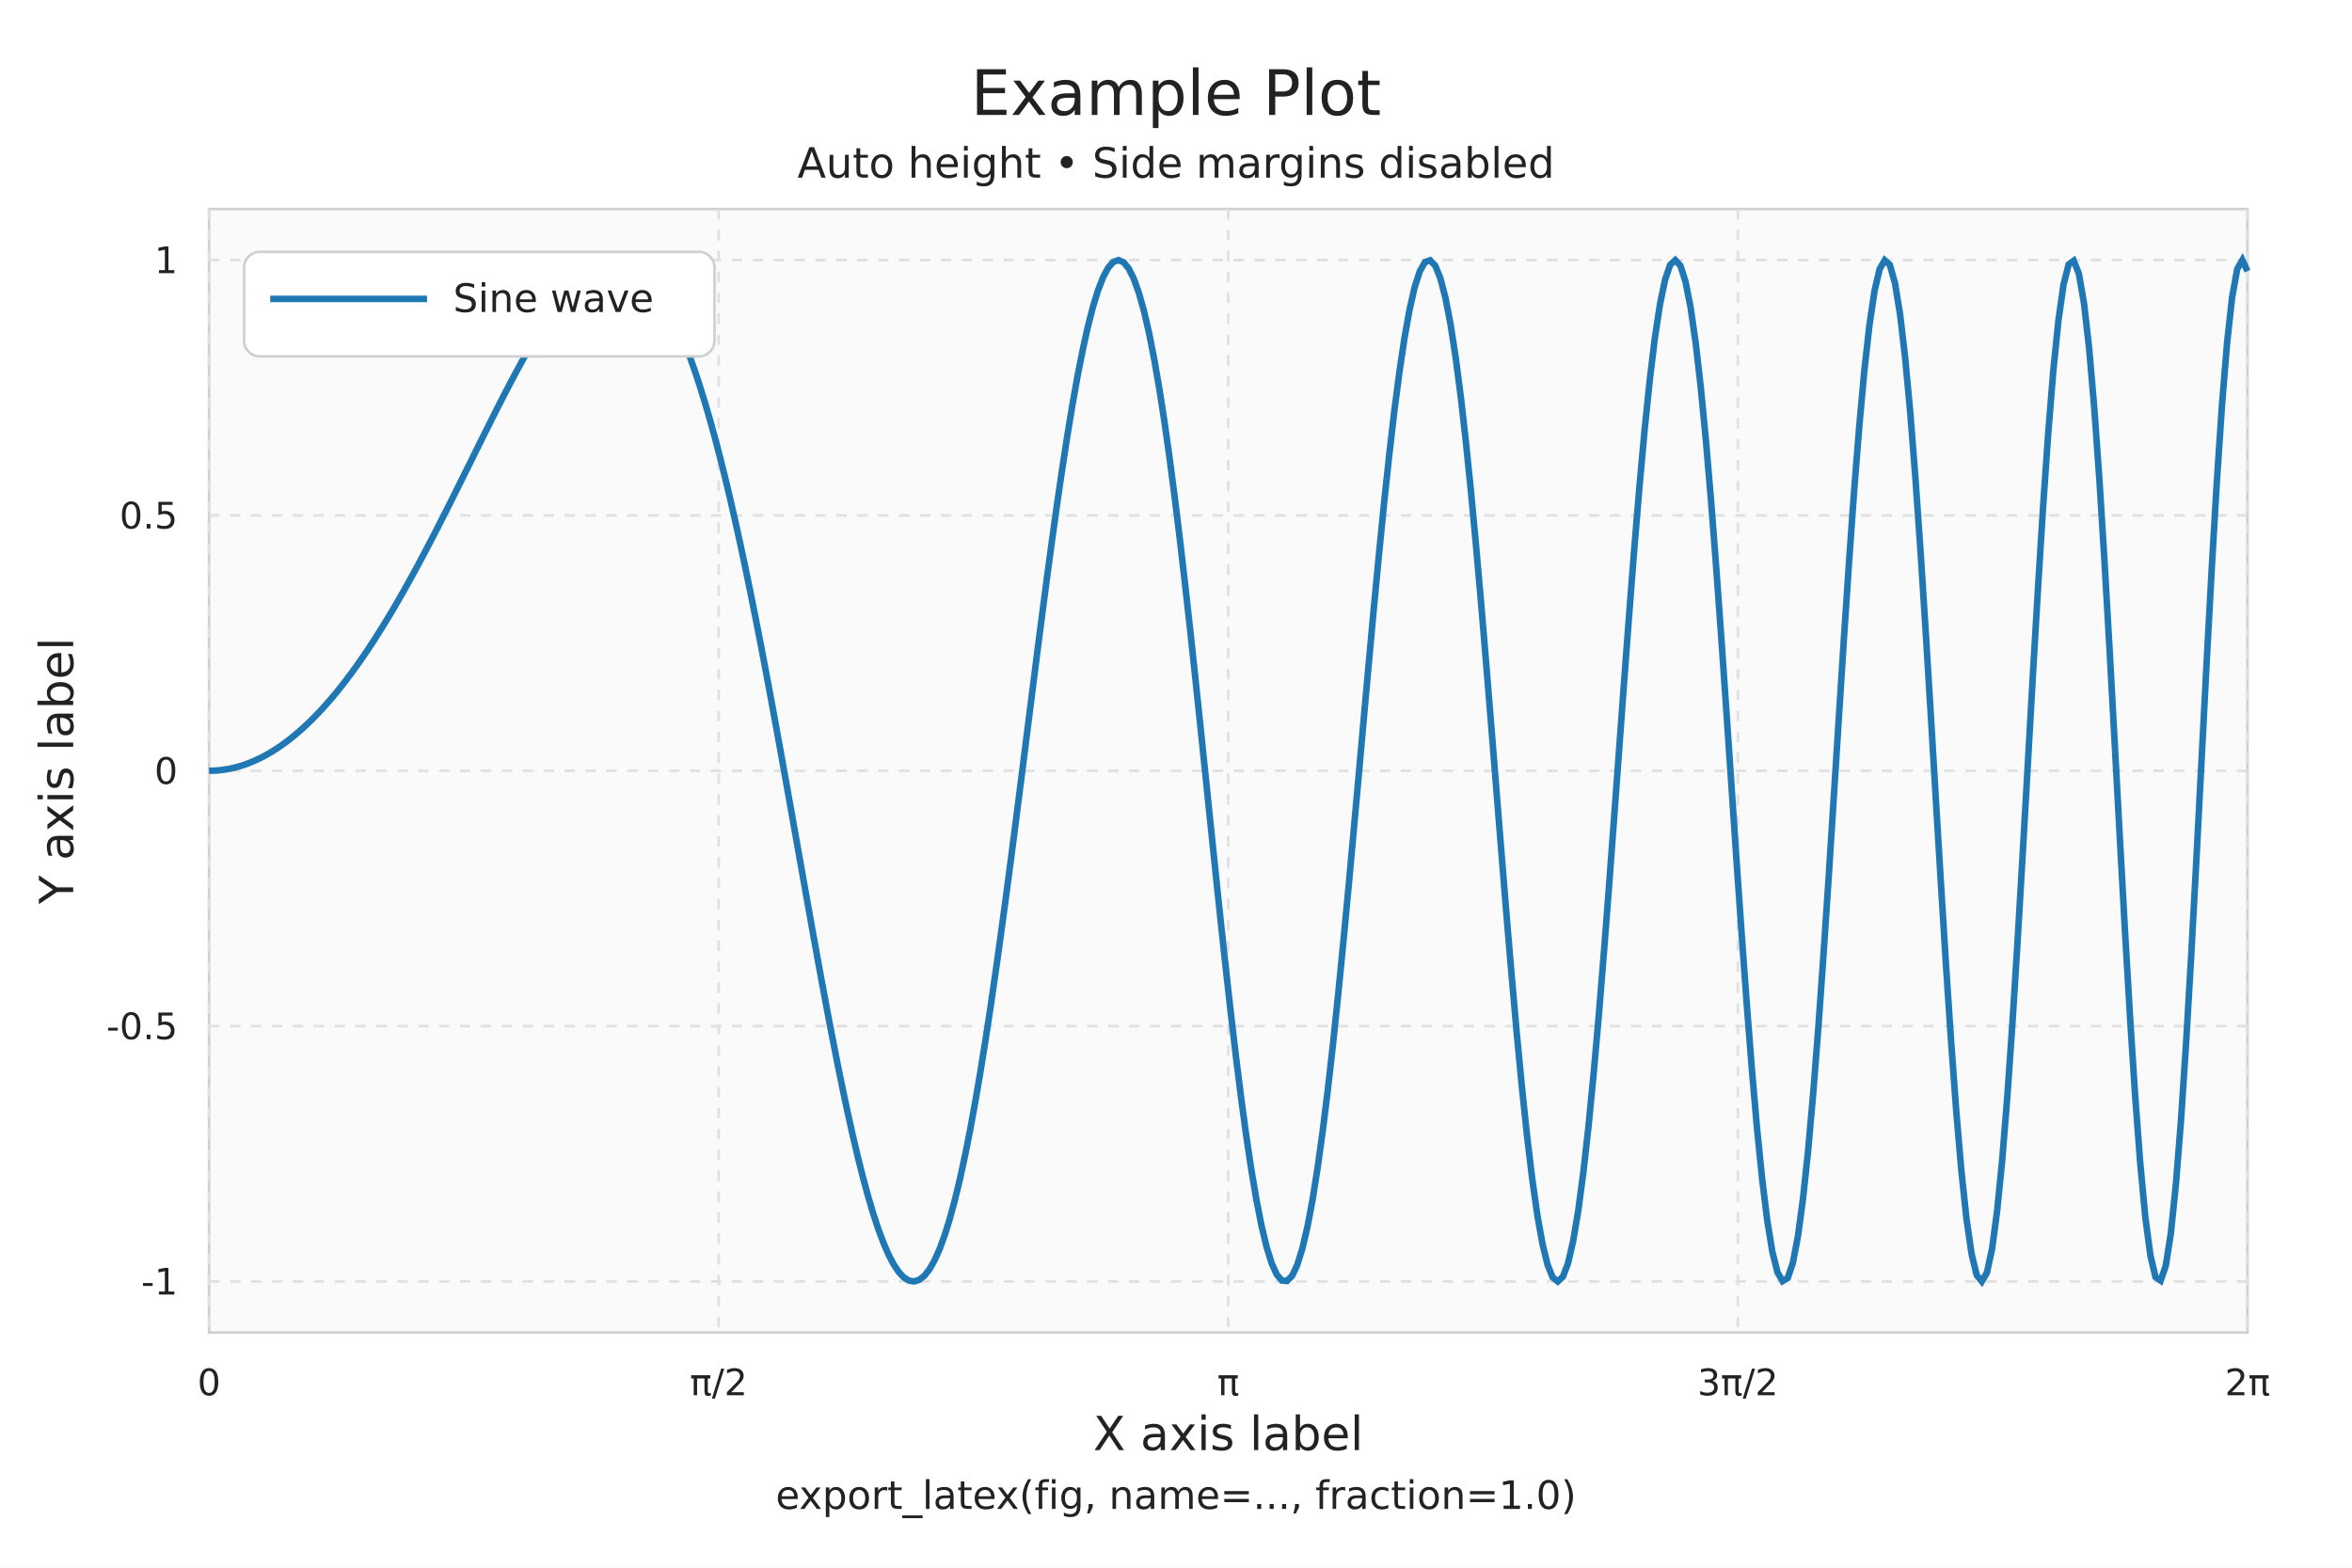
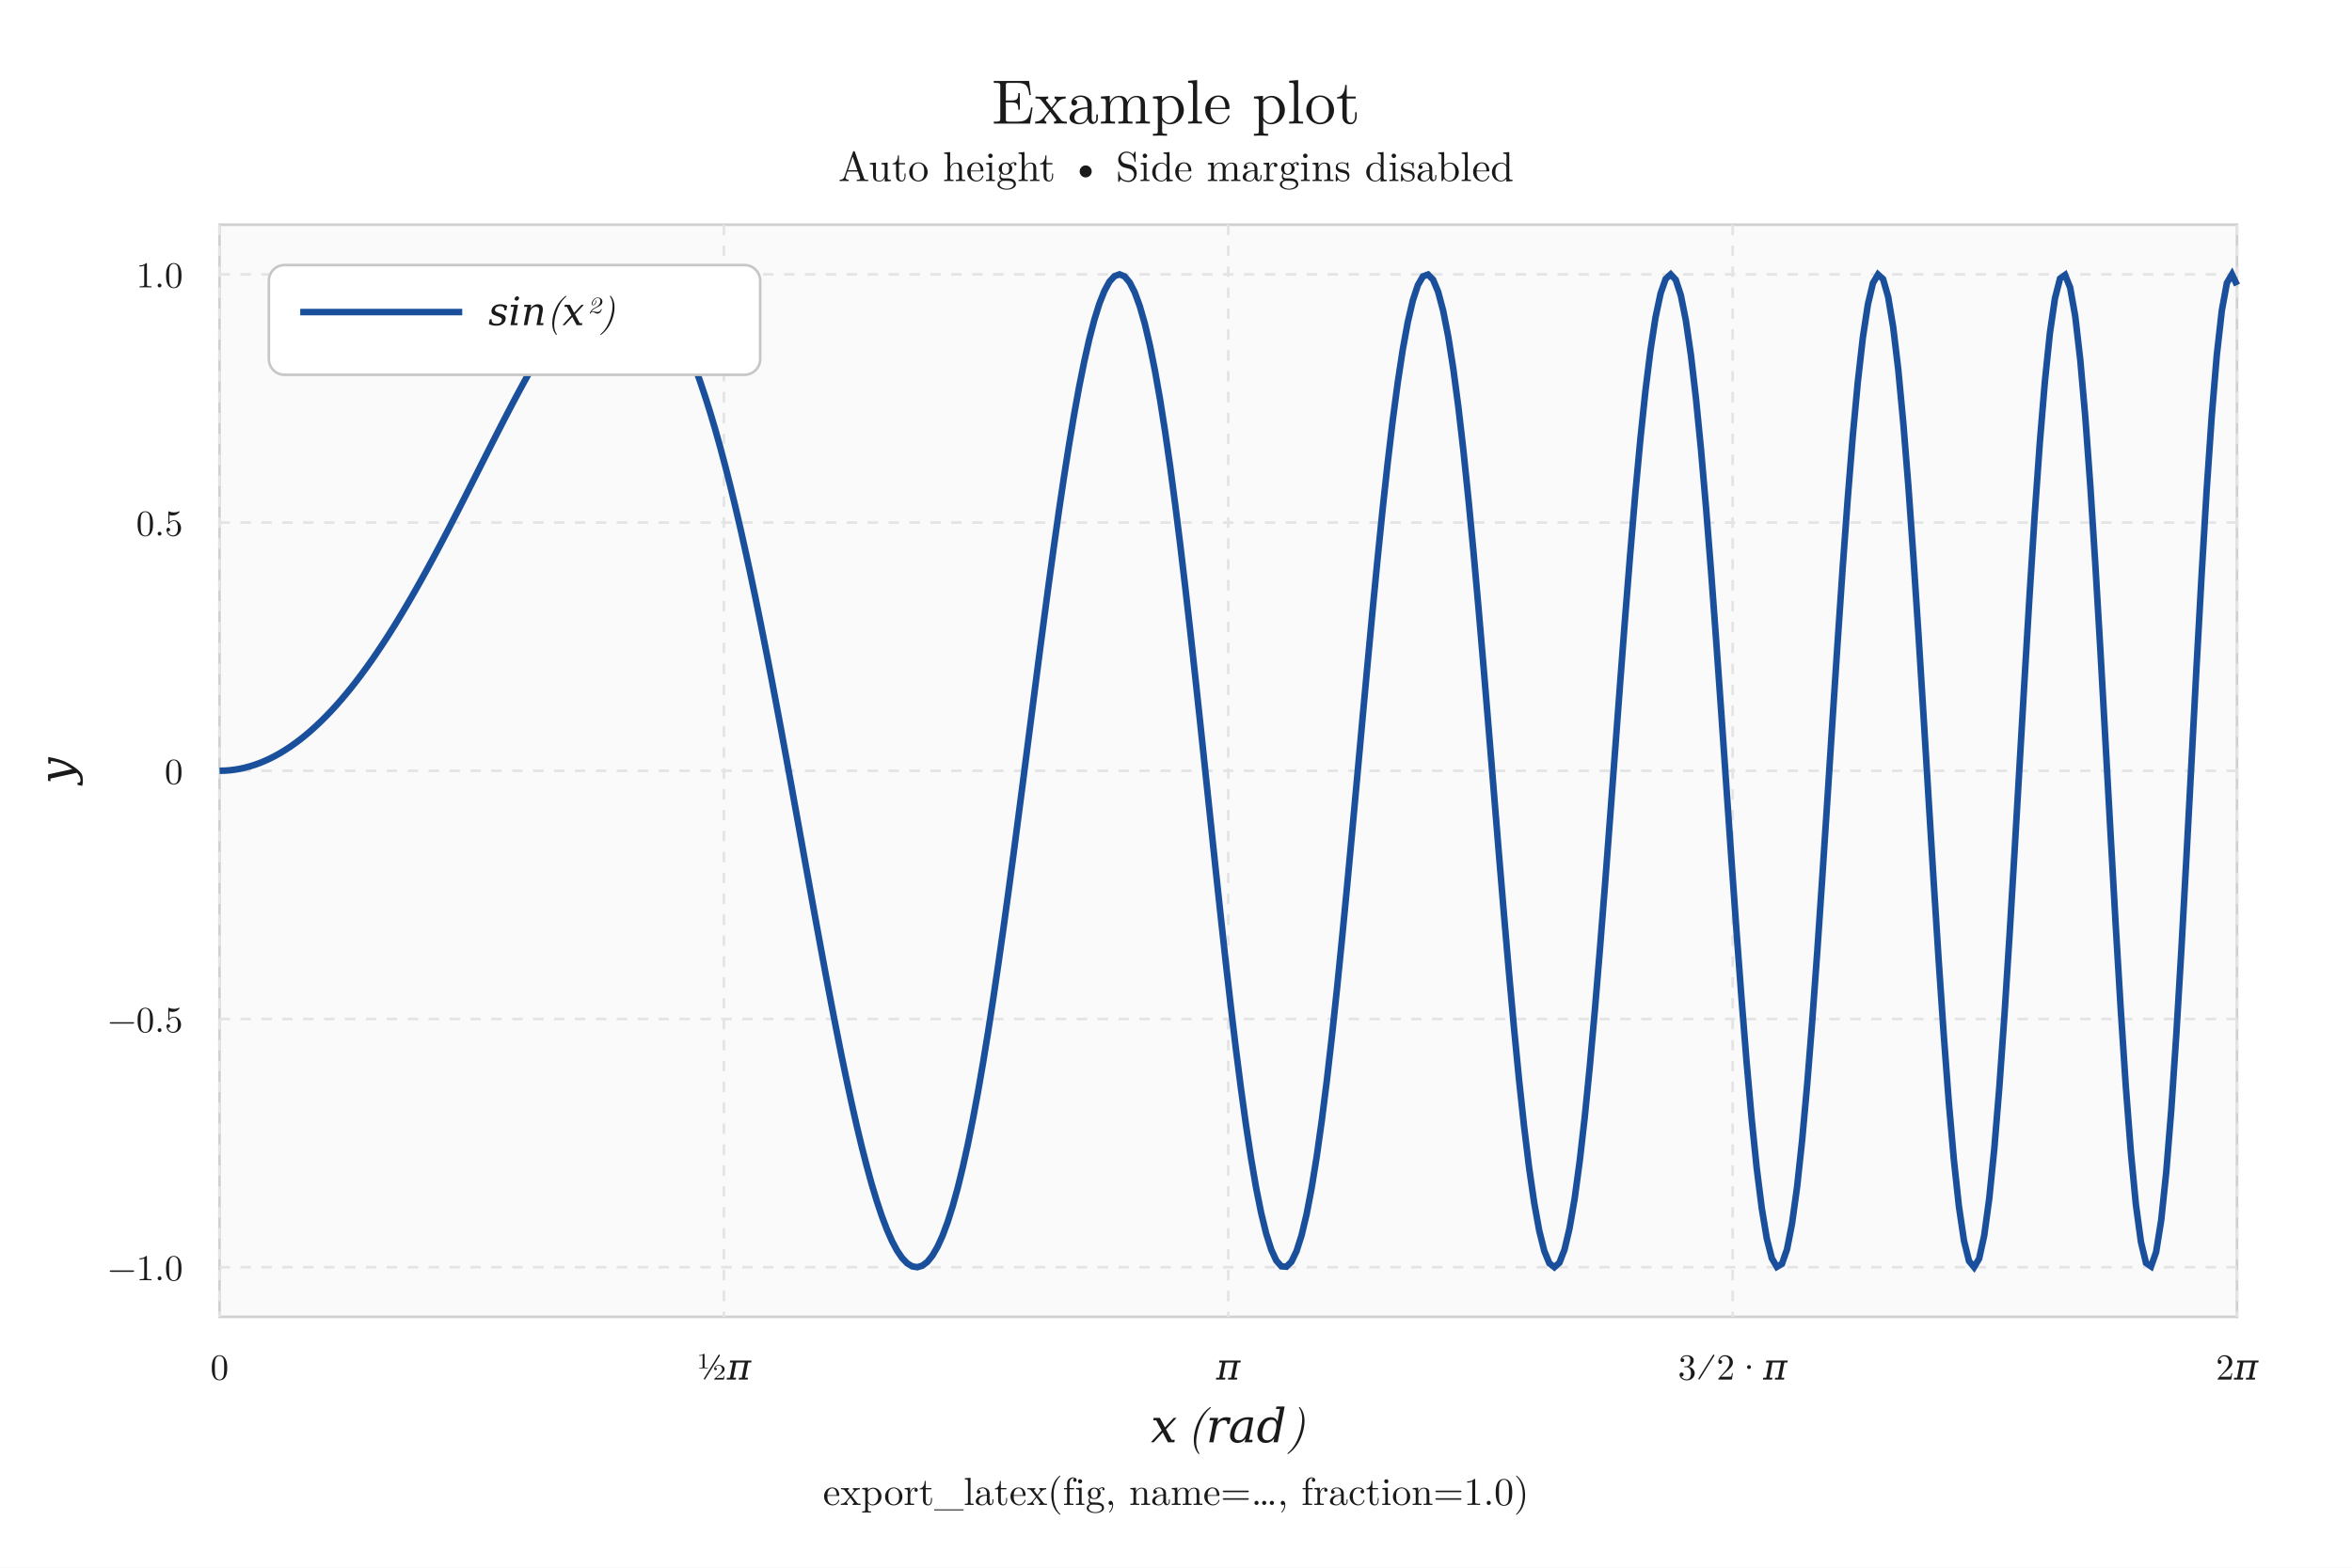
<svg xmlns="http://www.w3.org/2000/svg" width="900" height="600" viewBox="0 0 900 600">
  <rect x="0" y="0" width="100%" height="100%" fill="#ffffff" />
-   <style>text { font-family: 'DejaVu Sans', Arial, sans-serif; fill: #222; }</style>
-   <text x="450.0" y="44.0" font-size="24" text-anchor="middle">Example Plot</text>
-   <text x="450.0" y="68.0" font-size="16" text-anchor="middle" fill="#555">Auto height • Side margins disabled</text>
-   <rect x="80" y="80" width="780" height="430" fill="#fafafa" stroke="#d0d0d0" stroke-width="1" />
-   <line x1="80.00" y1="80" x2="80.00" y2="510" stroke="#e0e0e0" stroke-width="1" stroke-dasharray="4 4" />
-   <line x1="275.00" y1="80" x2="275.00" y2="510" stroke="#e0e0e0" stroke-width="1" stroke-dasharray="4 4" />
-   <line x1="470.00" y1="80" x2="470.00" y2="510" stroke="#e0e0e0" stroke-width="1" stroke-dasharray="4 4" />
-   <line x1="665.00" y1="80" x2="665.00" y2="510" stroke="#e0e0e0" stroke-width="1" stroke-dasharray="4 4" />
-   <line x1="860.00" y1="80" x2="860.00" y2="510" stroke="#e0e0e0" stroke-width="1" stroke-dasharray="4 4" />
-   <line x1="80" y1="490.46" x2="860" y2="490.46" stroke="#e0e0e0" stroke-width="1" stroke-dasharray="4 4" />
-   <line x1="80" y1="392.73" x2="860" y2="392.73" stroke="#e0e0e0" stroke-width="1" stroke-dasharray="4 4" />
-   <line x1="80" y1="295.00" x2="860" y2="295.00" stroke="#e0e0e0" stroke-width="1" stroke-dasharray="4 4" />
-   <line x1="80" y1="197.27" x2="860" y2="197.27" stroke="#e0e0e0" stroke-width="1" stroke-dasharray="4 4" />
-   <line x1="80" y1="99.54" x2="860" y2="99.54" stroke="#e0e0e0" stroke-width="1" stroke-dasharray="4 4" />
-   <text x="470.00" y="555.00" font-size="18" text-anchor="middle">X axis label</text>
-   <text x="28.00" y="295.00" font-size="18" text-anchor="middle" transform="rotate(-90 28.00 295.00)">Y axis label</text>
-   <text x="80.00" y="534.00" font-size="14" text-anchor="middle">0</text>
-   <text x="275.00" y="534.00" font-size="14" text-anchor="middle">π/2</text>
-   <text x="470.00" y="534.00" font-size="14" text-anchor="middle">π</text>
-   <text x="665.00" y="534.00" font-size="14" text-anchor="middle">3π/2</text>
-   <text x="860.00" y="534.00" font-size="14" text-anchor="middle">2π</text>
-   <text x="68.00" y="495.46" font-size="14" text-anchor="end">-1</text>
-   <text x="68.00" y="397.73" font-size="14" text-anchor="end">-0.5</text>
-   <text x="68.00" y="300.00" font-size="14" text-anchor="end">0</text>
-   <text x="68.00" y="202.27" font-size="14" text-anchor="end">0.5</text>
-   <text x="68.00" y="104.54" font-size="14" text-anchor="end">1</text>
-   <polyline points="80.00,295.00 81.95,294.95 83.91,294.81 85.86,294.56 87.82,294.22 89.77,293.79 91.73,293.26 93.68,292.63 95.64,291.90 97.59,291.07 99.55,290.15 101.50,289.14 103.46,288.02 105.41,286.81 107.37,285.50 109.32,284.10 111.28,282.60 113.23,281.00 115.19,279.31 117.14,277.53 119.10,275.64 121.05,273.67 123.01,271.60 124.96,269.43 126.92,267.18 128.87,264.83 130.83,262.39 132.78,259.86 134.74,257.24 136.69,254.53 138.65,251.74 140.60,248.86 142.56,245.90 144.51,242.86 146.47,239.73 148.42,236.54 150.38,233.26 152.33,229.91 154.29,226.50 156.24,223.01 158.20,219.47 160.15,215.86 162.11,212.20 164.06,208.49 166.02,204.73 167.97,200.92 169.92,197.08 171.88,193.21 173.83,189.31 175.79,185.38 177.74,181.44 179.70,177.49 181.65,173.54 183.61,169.60 185.56,165.66 187.52,161.75 189.47,157.87 191.43,154.02 193.38,150.21 195.34,146.47 197.29,142.78 199.25,139.17 201.20,135.65 203.16,132.22 205.11,128.89 207.07,125.68 209.02,122.60 210.98,119.66 212.93,116.86 214.89,114.23 216.84,111.78 218.80,109.51 220.75,107.44 222.71,105.59 224.66,103.96 226.62,102.56 228.57,101.42 230.53,100.53 232.48,99.92 234.44,99.60 236.39,99.57 238.35,99.85 240.30,100.46 242.26,101.39 244.21,102.67 246.17,104.29 248.12,106.28 250.08,108.63 252.03,111.36 253.98,114.48 255.94,117.98 257.89,121.88 259.85,126.17 261.80,130.87 263.76,135.96 265.71,141.46 267.67,147.36 269.62,153.66 271.58,160.35 273.53,167.42 275.49,174.88 277.44,182.72 279.40,190.91 281.35,199.45 283.31,208.32 285.26,217.51 287.22,227.01 289.17,236.78 291.13,246.80 293.08,257.06 295.04,267.52 296.99,278.16 298.95,288.95 300.90,299.86 302.86,310.84 304.81,321.87 306.77,332.91 308.72,343.92 310.68,354.86 312.63,365.69 314.59,376.36 316.54,386.82 318.50,397.05 320.45,406.98 322.41,416.58 324.36,425.79 326.32,434.57 328.27,442.88 330.23,450.66 332.18,457.87 334.14,464.47 336.09,470.41 338.05,475.66 340.00,480.17 341.95,483.90 343.91,486.83 345.86,488.91 347.82,490.13 349.77,490.45 351.73,489.85 353.68,488.32 355.64,485.84 357.59,482.41 359.55,478.03 361.50,472.69 363.46,466.40 365.41,459.18 367.37,451.05 369.32,442.03 371.28,432.16 373.23,421.46 375.19,410.00 377.14,397.81 379.10,384.96 381.05,371.50 383.01,357.50 384.96,343.05 386.92,328.22 388.87,313.08 390.83,297.75 392.78,282.29 394.74,266.82 396.69,251.44 398.65,236.24 400.60,221.33 402.56,206.83 404.51,192.82 406.47,179.42 408.42,166.74 410.38,154.88 412.33,143.93 414.29,134.00 416.24,125.17 418.20,117.52 420.15,111.14 422.11,106.10 424.06,102.45 426.02,100.25 427.97,99.55 429.92,100.36 431.88,102.72 433.83,106.63 435.79,112.08 437.74,119.05 439.70,127.51 441.65,137.42 443.61,148.71 445.56,161.31 447.52,175.13 449.47,190.06 451.43,206.00 453.38,222.81 455.34,240.37 457.29,258.50 459.25,277.07 461.20,295.90 463.16,314.82 465.11,333.64 467.07,352.20 469.02,370.29 470.98,387.74 472.93,404.36 474.89,419.98 476.84,434.42 478.80,447.51 480.75,459.10 482.71,469.05 484.66,477.23 486.62,483.53 488.57,487.85 490.53,490.11 492.48,490.26 494.44,488.27 496.39,484.14 498.35,477.87 500.30,469.51 502.26,459.12 504.21,446.80 506.17,432.66 508.12,416.85 510.08,399.52 512.03,380.87 513.98,361.10 515.94,340.44 517.89,319.14 519.85,297.44 521.80,275.61 523.76,253.93 525.71,232.67 527.67,212.13 529.62,192.56 531.58,174.24 533.53,157.43 535.49,142.37 537.44,129.28 539.40,118.37 541.35,109.82 543.31,103.78 545.26,100.35 547.22,99.62 549.17,101.64 551.13,106.40 553.08,113.88 555.04,124.01 556.99,136.66 558.95,151.69 560.90,168.89 562.86,188.04 564.81,208.88 566.77,231.10 568.72,254.39 570.68,278.39 572.63,302.75 574.59,327.08 576.54,351.01 578.50,374.13 580.45,396.09 582.41,416.49 584.36,435.00 586.32,451.29 588.27,465.06 590.23,476.06 592.18,484.06 594.14,488.90 596.09,490.45 598.05,488.66 600.00,483.52 601.95,475.07 603.91,463.44 605.86,448.78 607.82,431.33 609.77,411.38 611.73,389.24 613.68,365.31 615.64,340.00 617.59,313.77 619.55,287.10 621.50,260.47 623.46,234.41 625.41,209.40 627.37,185.94 629.32,164.50 631.28,145.52 633.23,129.40 635.19,116.48 637.14,107.07 639.10,101.37 641.05,99.55 643.01,101.68 644.96,107.77 646.92,117.72 648.87,131.37 650.83,148.48 652.78,168.72 654.74,191.69 656.69,216.94 658.65,243.95 660.60,272.14 662.56,300.93 664.51,329.68 666.47,357.77 668.42,384.55 670.38,409.44 672.33,431.83 674.29,451.22 676.24,467.11 678.20,479.12 680.15,486.93 682.11,490.32 684.06,489.16 686.02,483.44 687.97,473.25 689.92,458.78 691.88,440.35 693.83,418.37 695.79,393.32 697.74,365.79 699.70,336.44 701.65,305.97 703.61,275.14 705.56,244.70 707.52,215.44 709.47,188.11 711.43,163.41 713.38,142.01 715.34,124.50 717.29,111.35 719.25,102.97 721.20,99.61 723.16,101.40 725.11,108.35 727.07,120.32 729.02,137.03 730.98,158.06 732.93,182.89 734.89,210.87 736.84,241.26 738.80,273.22 740.75,305.88 742.71,338.34 744.66,369.67 746.62,398.96 748.57,425.38 750.53,448.12 752.48,466.50 754.44,479.94 756.39,488.02 758.35,490.44 760.30,487.08 762.26,478.00 764.21,463.42 766.17,443.73 768.12,419.48 770.08,391.37 772.03,360.23 773.98,327.00 775.94,292.68 777.89,258.34 779.85,225.05 781.80,193.88 783.76,165.81 785.71,141.79 787.67,122.60 789.62,108.91 791.58,101.21 793.53,99.79 795.49,104.76 797.44,116.00 799.40,133.19 801.35,155.81 803.31,183.15 805.26,214.32 807.22,248.30 809.17,283.96 811.13,320.09 813.08,355.45 815.04,388.82 816.99,419.02 818.95,444.98 820.90,465.73 822.86,480.52 824.81,488.77 826.77,490.13 828.72,484.51 830.68,472.04 832.63,453.13 834.59,428.42 836.54,398.76 838.50,365.21 840.45,328.99 842.41,291.40 844.36,253.86 846.32,217.76 848.27,184.49 850.23,155.33 852.18,131.41 854.14,113.70 856.09,102.93 858.05,99.56 860.00,103.78" fill="none" stroke="#1f77b4" stroke-width="2.5" />
-   <rect x="93.40" y="96.40" width="180" height="40" rx="6" ry="6" fill="#ffffff" stroke="#d0d0d0" />
-   <line x1="103.40" y1="114.40" x2="163.40" y2="114.40" stroke="#1f77b4" stroke-width="2.5" />
-   <text x="173.40" y="119.40" font-size="15">Sine wave</text>
-   <text x="450.0" y="577.5" font-size="15" text-anchor="middle" fill="#666">export_latex(fig, name=..., fraction=1.0)</text>
+   <style>text { font-family: 'CMU Serif', 'Computer Modern', 'Latin Modern Roman', 'Times New Roman', 'Nimbus Roman', serif; fill: #1a1a1a; }</style>
+   <text x="450.0" y="47.3" font-size="24" text-anchor="middle">Example plot</text>
+   <text x="450.0" y="69.3" font-size="16" text-anchor="middle" fill="#4b4b4b">Auto height • Side margins disabled</text>
+   <rect x="84" y="86" width="772" height="418" fill="#fafafa" stroke="#d0d0d0" stroke-width="1" />
+   <line x1="84.00" y1="86" x2="84.00" y2="504" stroke="#e4e4e4" stroke-width="1" stroke-dasharray="4 4" />
+   <line x1="277.00" y1="86" x2="277.00" y2="504" stroke="#e4e4e4" stroke-width="1" stroke-dasharray="4 4" />
+   <line x1="470.00" y1="86" x2="470.00" y2="504" stroke="#e4e4e4" stroke-width="1" stroke-dasharray="4 4" />
+   <line x1="663.00" y1="86" x2="663.00" y2="504" stroke="#e4e4e4" stroke-width="1" stroke-dasharray="4 4" />
+   <line x1="856.00" y1="86" x2="856.00" y2="504" stroke="#e4e4e4" stroke-width="1" stroke-dasharray="4 4" />
+   <line x1="84" y1="485.00" x2="856" y2="485.00" stroke="#e4e4e4" stroke-width="1" stroke-dasharray="4 4" />
+   <line x1="84" y1="390.00" x2="856" y2="390.00" stroke="#e4e4e4" stroke-width="1" stroke-dasharray="4 4" />
+   <line x1="84" y1="295.00" x2="856" y2="295.00" stroke="#e4e4e4" stroke-width="1" stroke-dasharray="4 4" />
+   <line x1="84" y1="200.00" x2="856" y2="200.00" stroke="#e4e4e4" stroke-width="1" stroke-dasharray="4 4" />
+   <line x1="84" y1="105.00" x2="856" y2="105.00" stroke="#e4e4e4" stroke-width="1" stroke-dasharray="4 4" />
+   <text x="470.00" y="552.00" font-size="18" text-anchor="middle" font-style="italic">𝑥 (𝑟𝑎𝑑)</text>
+   <text x="27.72" y="295.00" font-size="18" text-anchor="middle" font-style="italic" transform="rotate(-90 27.72 295.00)">𝑦</text>
+   <text x="84.00" y="528.00" font-size="14" text-anchor="middle">0</text>
+   <text x="277.00" y="528.00" font-size="14" text-anchor="middle">½𝜋</text>
+   <text x="470.00" y="528.00" font-size="14" text-anchor="middle">𝜋</text>
+   <text x="663.00" y="528.00" font-size="14" text-anchor="middle">3⁄2·𝜋</text>
+   <text x="856.00" y="528.00" font-size="14" text-anchor="middle">2𝜋</text>
+   <text x="70.00" y="490.00" font-size="14" text-anchor="end">−1.0</text>
+   <text x="70.00" y="395.00" font-size="14" text-anchor="end">−0.5</text>
+   <text x="70.00" y="300.00" font-size="14" text-anchor="end">0</text>
+   <text x="70.00" y="205.00" font-size="14" text-anchor="end">0.5</text>
+   <text x="70.00" y="110.00" font-size="14" text-anchor="end">1.0</text>
+   <polyline points="84.00,295.00 85.93,294.95 87.87,294.81 89.80,294.58 91.74,294.25 93.67,293.82 95.61,293.30 97.54,292.69 99.48,291.99 101.41,291.18 103.35,290.29 105.28,289.30 107.22,288.22 109.15,287.04 111.09,285.77 113.02,284.40 114.96,282.95 116.89,281.40 118.83,279.75 120.76,278.01 122.70,276.18 124.63,274.26 126.57,272.25 128.50,270.15 130.44,267.95 132.37,265.67 134.31,263.30 136.24,260.84 138.18,258.29 140.11,255.66 142.05,252.95 143.98,250.15 145.91,247.27 147.85,244.31 149.78,241.28 151.72,238.17 153.65,234.98 155.59,231.73 157.52,228.41 159.46,225.02 161.39,221.58 163.33,218.07 165.26,214.51 167.20,210.90 169.13,207.25 171.07,203.55 173.00,199.81 174.94,196.05 176.87,192.26 178.81,188.44 180.74,184.61 182.68,180.77 184.61,176.93 186.55,173.10 188.48,169.27 190.42,165.47 192.35,161.69 194.29,157.95 196.22,154.26 198.16,150.61 200.09,147.03 202.03,143.52 203.96,140.09 205.89,136.76 207.83,133.53 209.76,130.41 211.70,127.41 213.63,124.55 215.57,121.83 217.50,119.28 219.44,116.89 221.37,114.69 223.31,112.68 225.24,110.87 227.18,109.29 229.11,107.93 231.05,106.82 232.98,105.96 234.92,105.37 236.85,105.05 238.79,105.02 240.72,105.30 242.66,105.89 244.59,106.79 246.53,108.03 248.46,109.61 250.40,111.54 252.33,113.83 254.27,116.49 256.20,119.52 258.14,122.92 260.07,126.71 262.01,130.88 263.94,135.45 265.87,140.40 267.81,145.74 269.74,151.48 271.68,157.60 273.61,164.10 275.55,170.98 277.48,178.24 279.42,185.85 281.35,193.81 283.29,202.12 285.22,210.74 287.16,219.68 289.09,228.90 291.03,238.40 292.96,248.15 294.90,258.12 296.83,268.29 298.77,278.63 300.70,289.12 302.64,299.72 304.57,310.40 306.51,321.12 308.44,331.85 310.38,342.56 312.31,353.19 314.25,363.71 316.18,374.09 318.12,384.26 320.05,394.20 321.98,403.86 323.92,413.19 325.85,422.14 327.79,430.68 329.72,438.75 331.66,446.31 333.59,453.33 335.53,459.74 337.46,465.52 339.40,470.62 341.33,475.00 343.27,478.63 345.20,481.47 347.14,483.50 349.07,484.68 351.01,484.99 352.94,484.41 354.88,482.93 356.81,480.52 358.75,477.18 360.68,472.92 362.62,467.73 364.55,461.62 366.49,454.60 368.42,446.70 370.36,437.93 372.29,428.33 374.23,417.94 376.16,406.79 378.10,394.94 380.03,382.45 381.96,369.36 383.90,355.76 385.83,341.71 387.77,327.29 389.70,312.58 391.64,297.67 393.57,282.65 395.51,267.61 397.44,252.65 399.38,237.88 401.31,223.39 403.25,209.29 405.18,195.67 407.12,182.65 409.05,170.32 410.99,158.79 412.92,148.15 414.86,138.49 416.79,129.91 418.73,122.47 420.66,116.27 422.60,111.37 424.53,107.82 426.47,105.69 428.40,105.00 430.34,105.79 432.27,108.09 434.21,111.88 436.14,117.18 438.08,123.96 440.01,132.19 441.94,141.82 443.88,152.79 445.81,165.04 447.75,178.47 449.68,192.99 451.62,208.48 453.55,224.83 455.49,241.89 457.42,259.52 459.36,277.57 461.29,295.87 463.23,314.26 465.16,332.56 467.10,350.60 469.03,368.19 470.97,385.15 472.90,401.31 474.84,416.49 476.77,430.52 478.71,443.25 480.64,454.52 482.58,464.20 484.51,472.15 486.45,478.27 488.38,482.46 490.32,484.66 492.25,484.81 494.19,482.88 496.12,478.86 498.06,472.77 499.99,464.64 501.92,454.54 503.86,442.56 505.79,428.82 507.73,413.45 509.66,396.60 511.60,378.47 513.53,359.26 515.47,339.18 517.40,318.46 519.34,297.37 521.27,276.15 523.21,255.07 525.14,234.41 527.08,214.44 529.01,195.42 530.95,177.61 532.88,161.27 534.82,146.63 536.75,133.91 538.69,123.30 540.62,114.99 542.56,109.11 544.49,105.78 546.43,105.07 548.36,107.03 550.30,111.66 552.23,118.94 554.17,128.78 556.10,141.08 558.04,155.69 559.97,172.41 561.90,191.03 563.84,211.28 565.77,232.88 567.71,255.52 569.64,278.86 571.58,302.53 573.51,326.19 575.45,349.44 577.38,371.93 579.32,393.27 581.25,413.10 583.19,431.10 585.12,446.93 587.06,460.32 588.99,471.01 590.93,478.78 592.86,483.49 594.80,485.00 596.73,483.26 598.67,478.26 600.60,470.05 602.54,458.74 604.47,444.49 606.41,427.53 608.34,408.13 610.28,386.61 612.21,363.35 614.15,338.75 616.08,313.25 618.02,287.32 619.95,261.44 621.88,236.10 623.82,211.79 625.75,188.98 627.69,168.14 629.62,149.69 631.56,134.02 633.49,121.47 635.43,112.31 637.36,106.77 639.30,105.00 641.23,107.08 643.17,112.99 645.10,122.66 647.04,135.94 648.97,152.57 650.91,172.24 652.84,194.58 654.78,219.12 656.71,245.37 658.65,272.78 660.58,300.76 662.52,328.71 664.45,356.01 666.39,382.06 668.32,406.24 670.26,428.02 672.19,446.86 674.13,462.31 676.06,473.98 677.99,481.57 679.93,484.87 681.86,483.74 683.80,478.18 685.73,468.27 687.67,454.21 689.60,436.30 691.54,414.92 693.47,390.57 695.41,363.82 697.34,335.28 699.28,305.67 701.21,275.69 703.15,246.11 705.08,217.66 707.02,191.09 708.95,167.08 710.89,146.28 712.82,129.25 714.76,116.48 716.69,108.33 718.63,105.06 720.56,106.80 722.50,113.56 724.43,125.19 726.37,141.43 728.30,161.88 730.24,186.02 732.17,213.22 734.11,242.76 736.04,273.83 737.97,305.58 739.91,337.13 741.84,367.58 743.78,396.06 745.71,421.74 747.65,443.84 749.58,461.71 751.52,474.78 753.45,482.63 755.39,484.98 757.32,481.72 759.26,472.90 761.19,458.72 763.13,439.58 765.06,416.00 767.00,388.68 768.93,358.41 770.87,326.10 772.80,292.75 774.74,259.36 776.67,227.01 778.61,196.70 780.54,169.42 782.48,146.06 784.41,127.41 786.35,114.11 788.28,106.62 790.22,105.24 792.15,110.07 794.09,120.99 796.02,137.71 797.95,159.70 799.89,186.27 801.82,216.57 803.76,249.60 805.69,284.27 807.63,319.39 809.56,353.77 811.50,386.21 813.43,415.56 815.37,440.79 817.30,460.97 819.24,475.34 821.17,483.36 823.11,484.69 825.04,479.22 826.98,467.10 828.91,448.72 830.85,424.70 832.78,395.87 834.72,363.25 836.65,328.04 838.59,291.50 840.52,255.01 842.46,219.92 844.39,187.57 846.33,159.22 848.26,135.97 850.20,118.76 852.13,108.29 854.07,105.01 856.00,109.11" fill="none" stroke="#1a4f9c" stroke-width="2.5" />
+   <rect x="102.88" y="101.44" width="188" height="42" rx="6" ry="6" fill="#ffffff" stroke="#c7c7c7" />
+   <line x1="114.88" y1="119.44" x2="176.88" y2="119.44" stroke="#1a4f9c" stroke-width="2.5" />
+   <text x="186.88" y="124.44" font-size="15" font-style="italic">𝑠𝑖𝑛(𝑥²)</text>
+   <text x="450.0" y="576.0" font-size="15" text-anchor="middle" fill="#4b4b4b">export_latex(fig, name=…, fraction=1.0)</text>
</svg>
